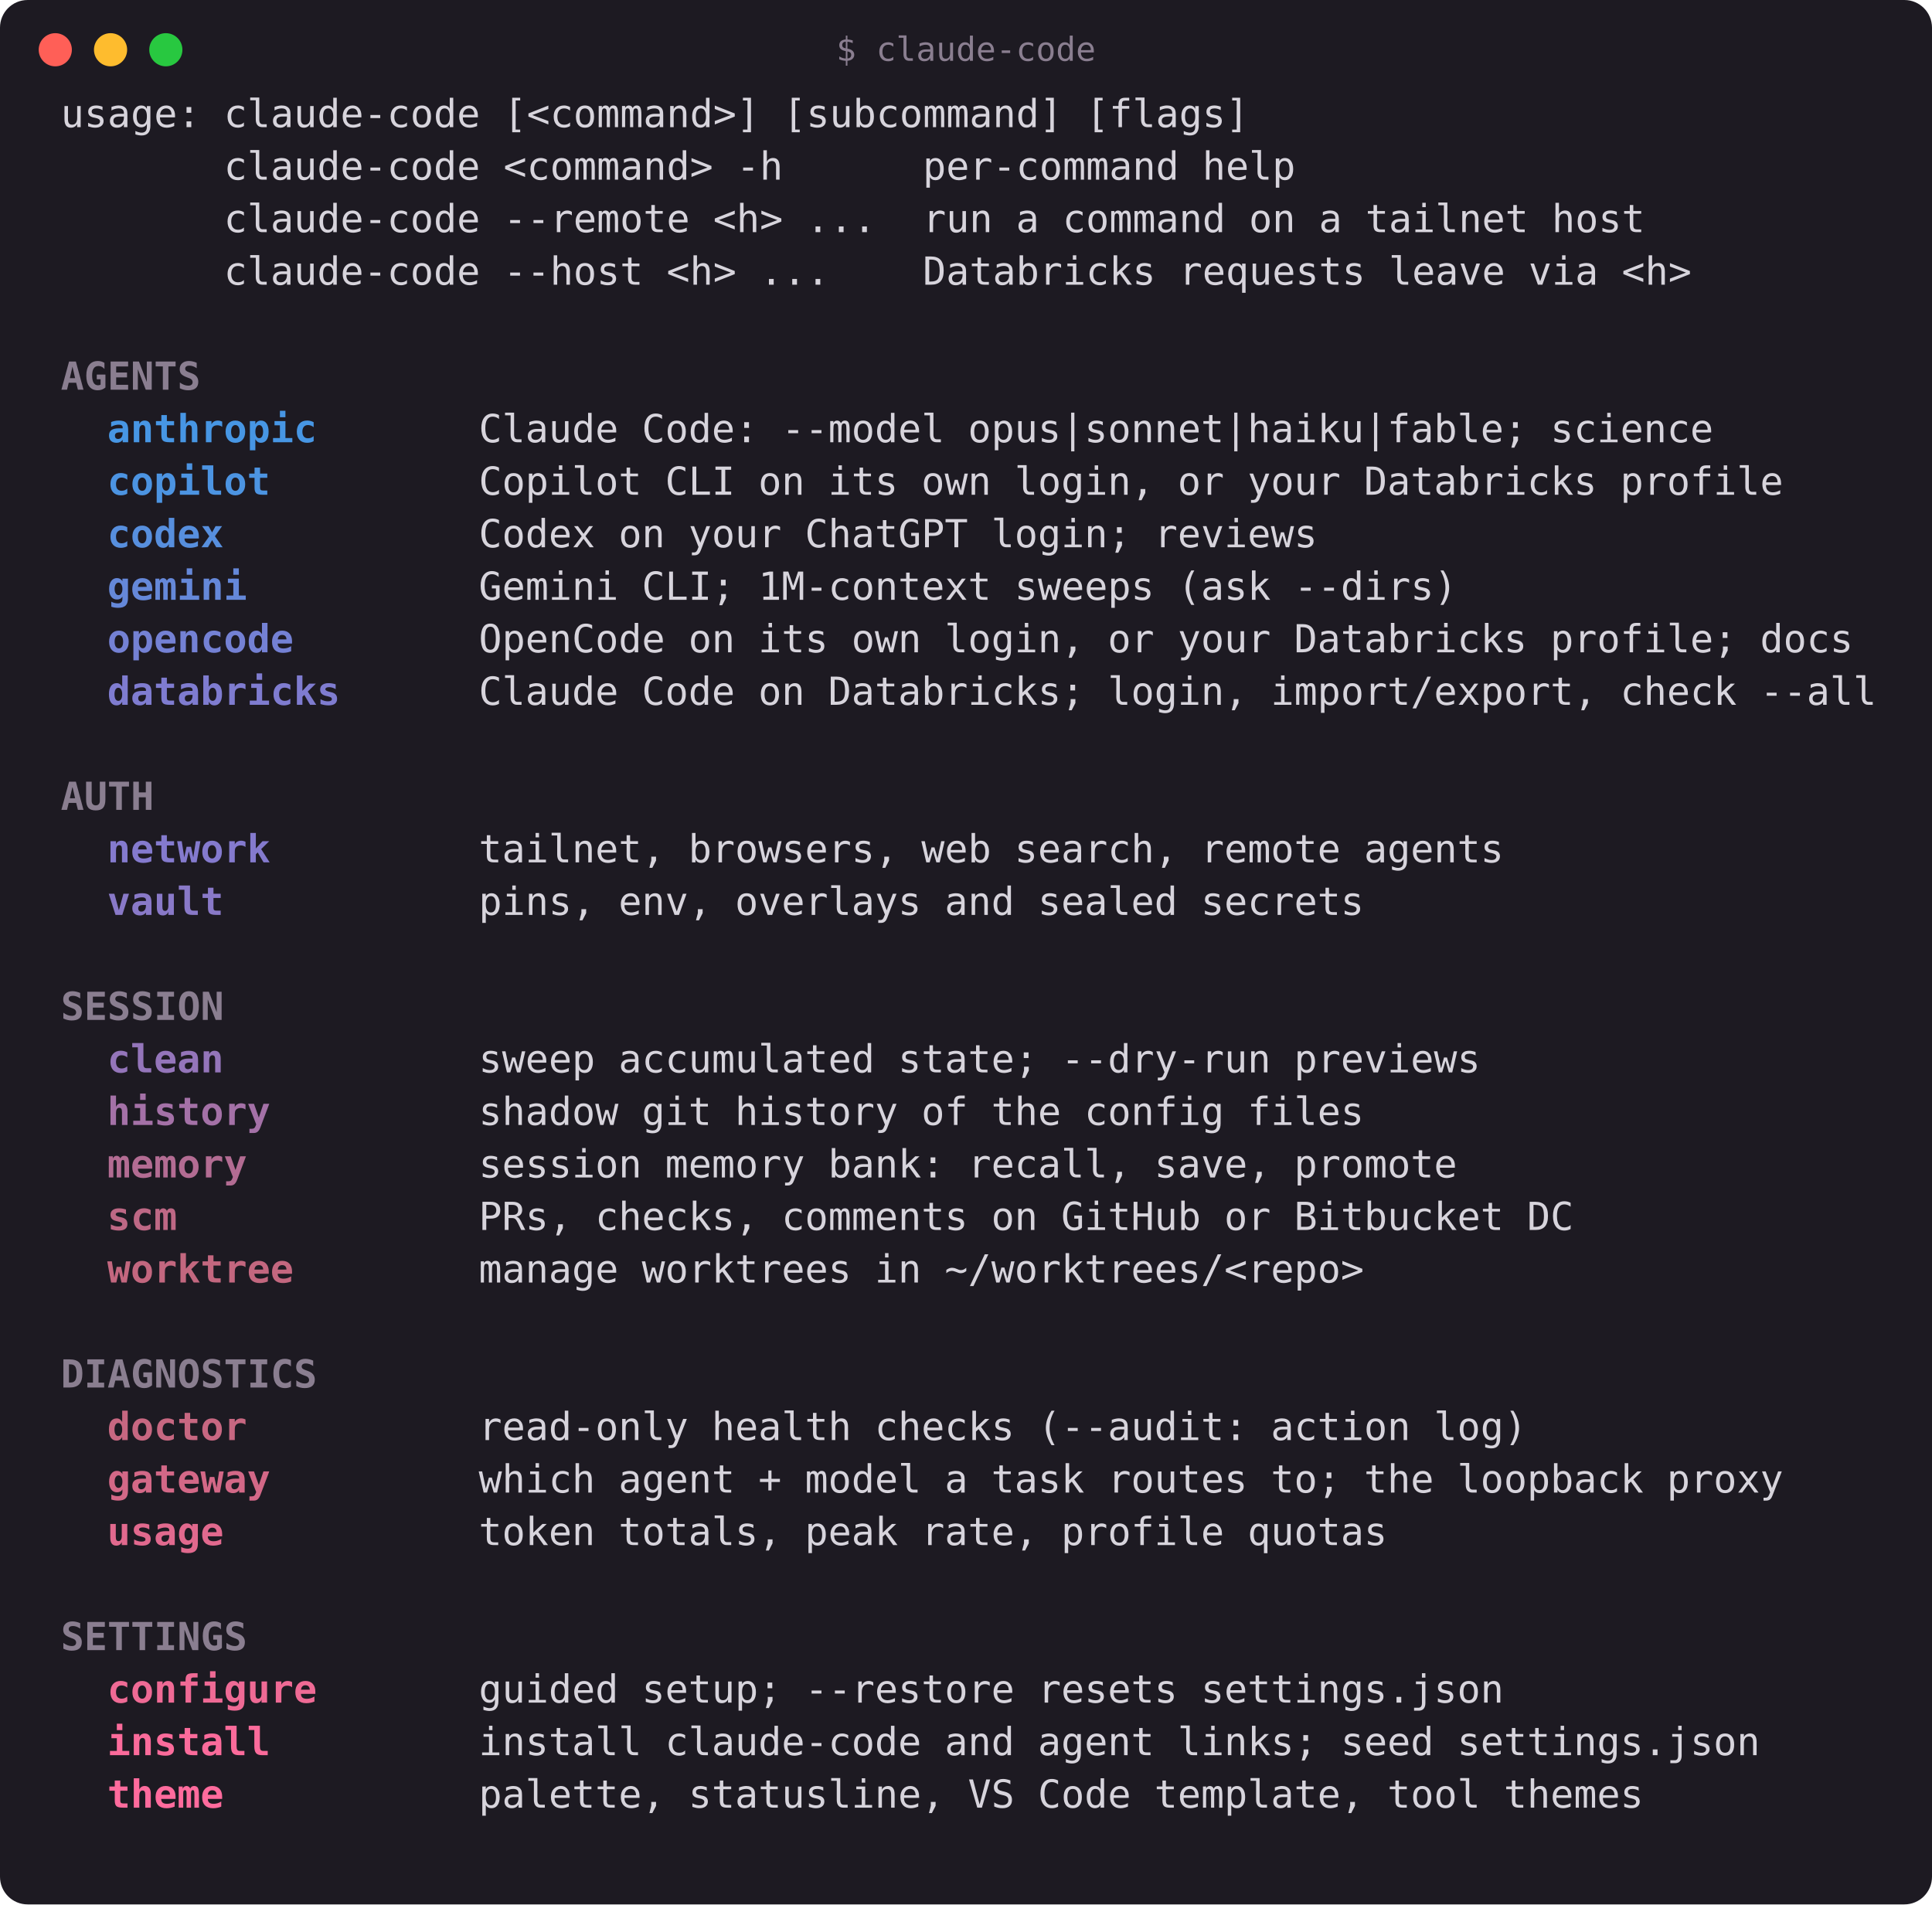
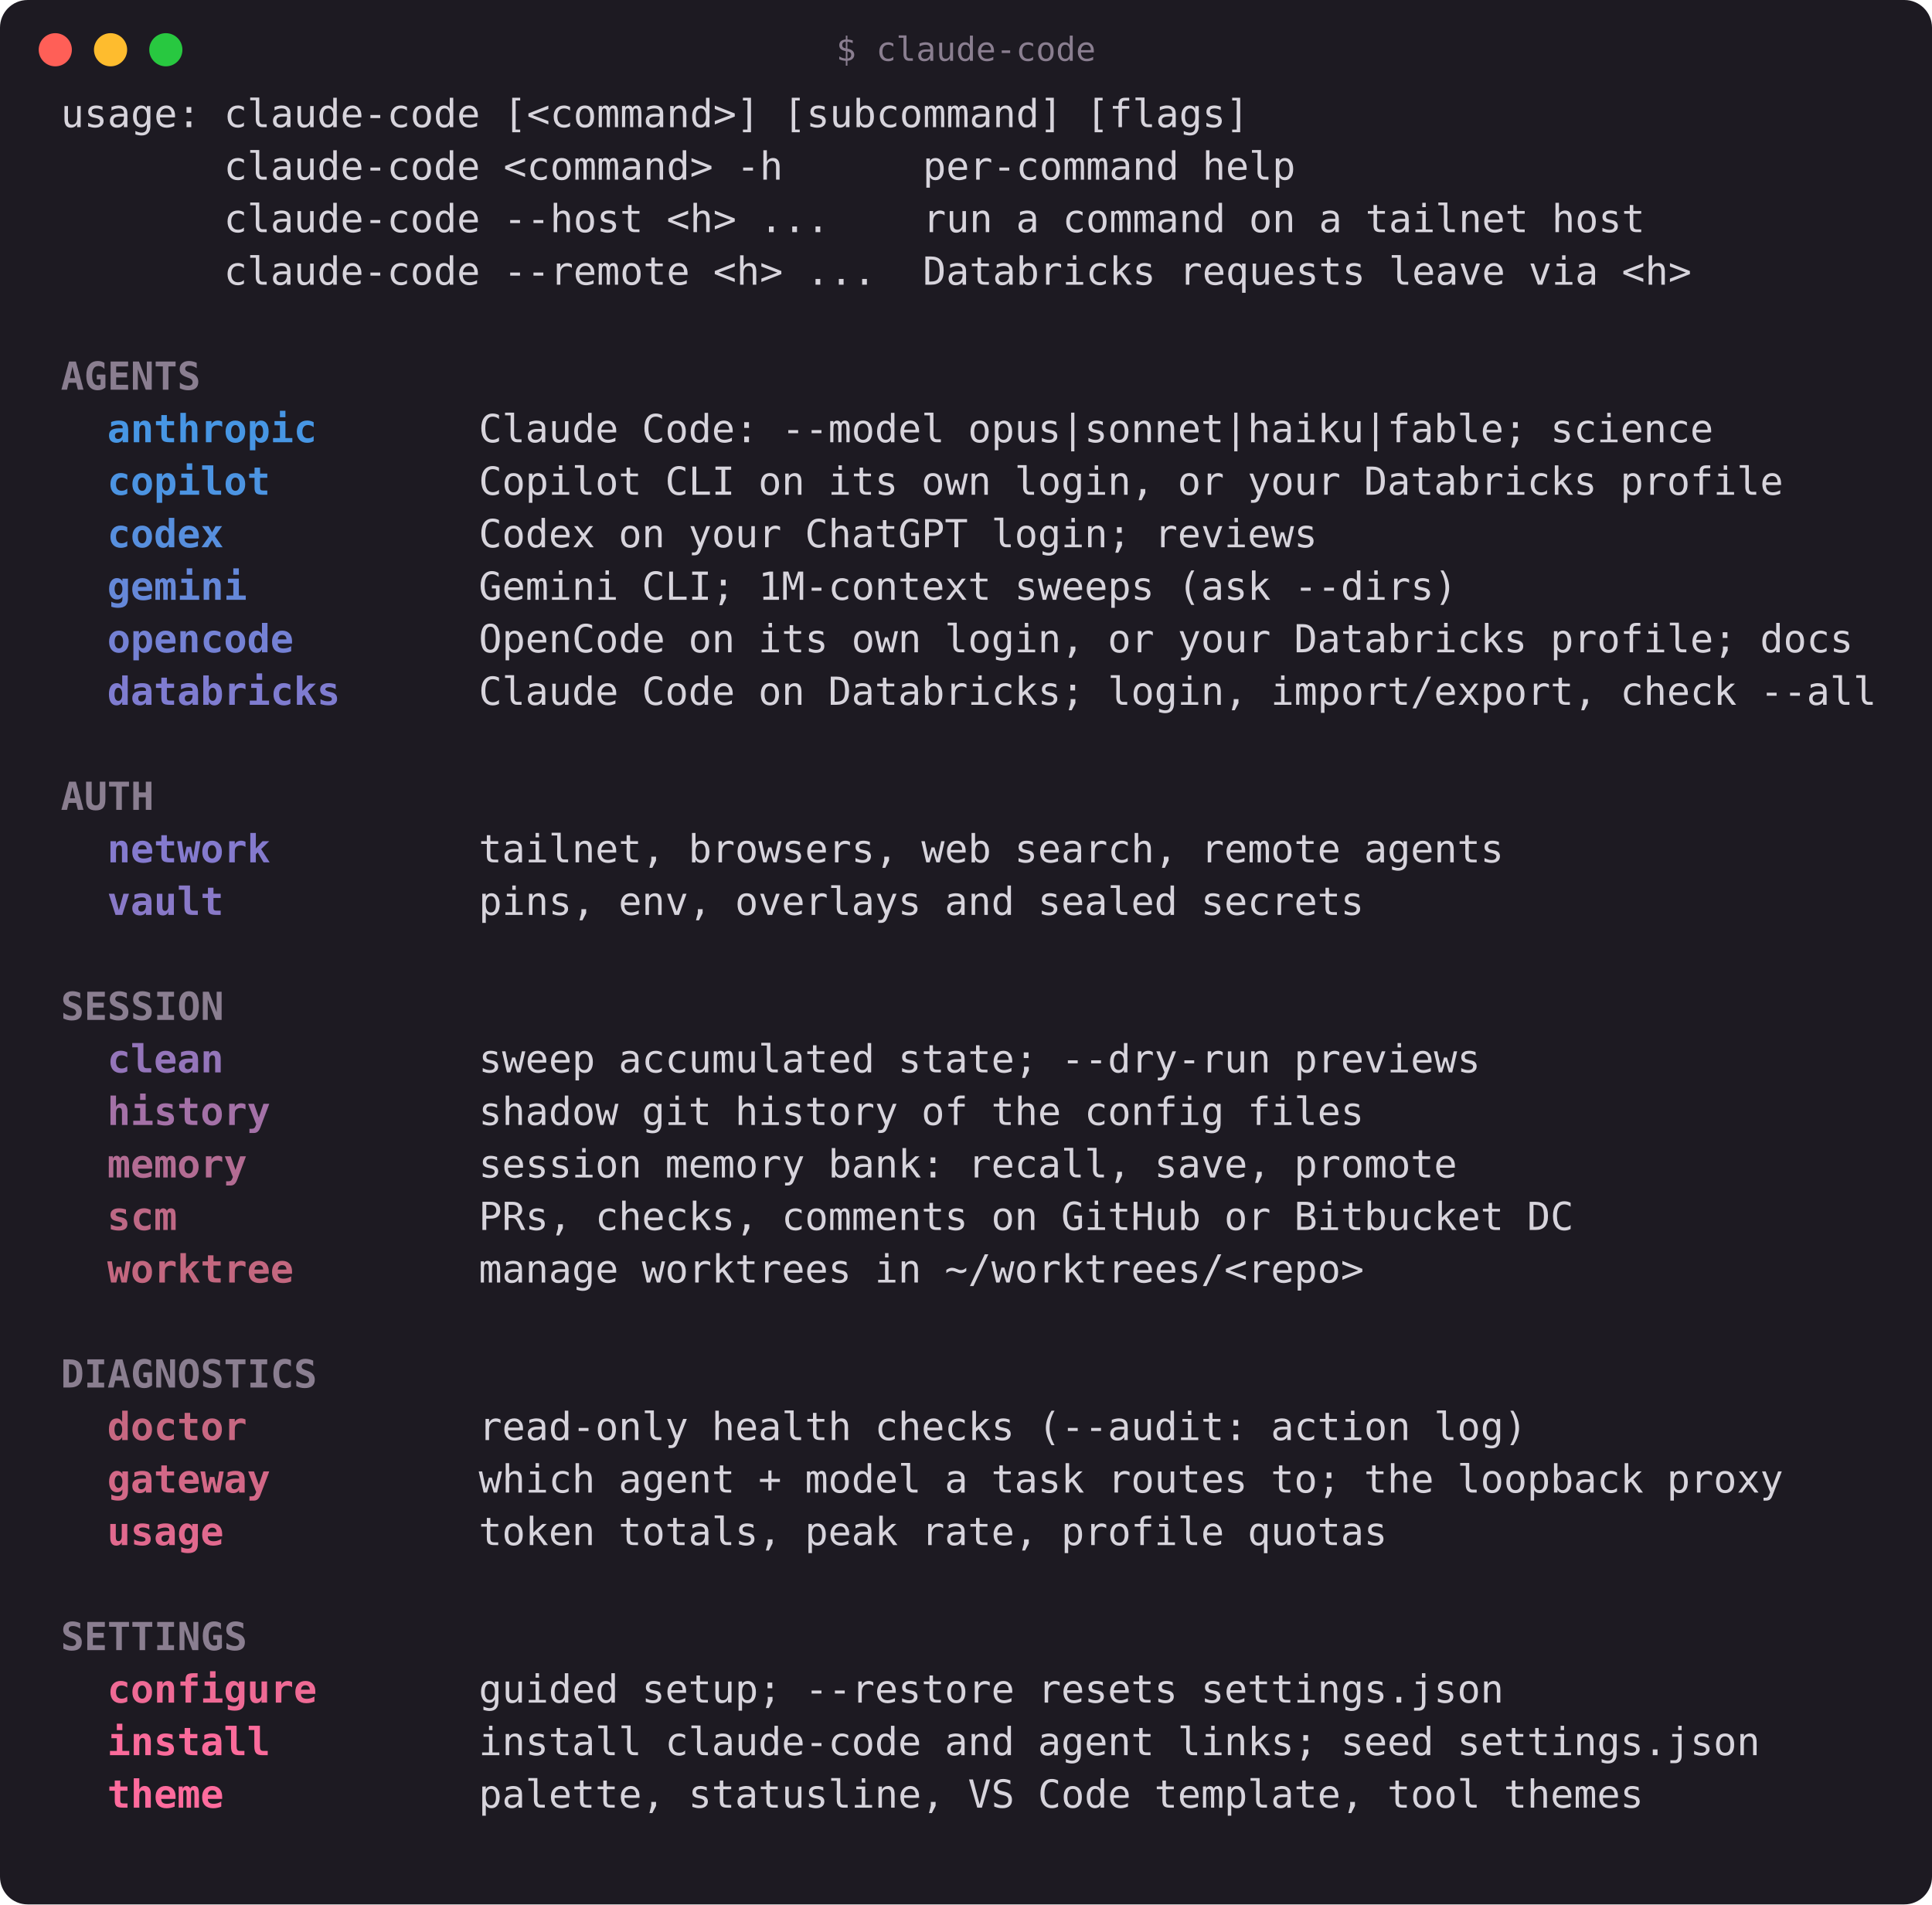
<svg xmlns="http://www.w3.org/2000/svg" width="699" height="689" viewBox="0 0 699 689" role="img" aria-label="claude-code help menu">
  <rect width="699" height="689" rx="10" fill="#1d1a22" />
  <circle cx="20" cy="18" r="6" fill="#ff5f57" />
  <circle cx="40" cy="18" r="6" fill="#febc2e" />
  <circle cx="60" cy="18" r="6" fill="#28c840" />
  <text x="349.5" y="22" fill="#8a7e90" font-family="ui-monospace,SFMono-Regular,Menlo,Consolas,monospace" font-size="12" text-anchor="middle">$ claude-code</text>
  <g font-family="ui-monospace,SFMono-Regular,Menlo,Consolas,monospace" font-size="14" xml:space="preserve">
    <text x="22.0" y="46" fill="#d7d4dc">usage: claude-code [&lt;command&gt;] [subcommand] [flags]</text>
    <text x="22.0" y="65" fill="#d7d4dc">       claude-code &lt;command&gt; -h      per-command help</text>
-     <text x="22.0" y="84" fill="#d7d4dc">       claude-code --remote &lt;h&gt; ...  run a command on a tailnet host</text>
-     <text x="22.0" y="103" fill="#d7d4dc">       claude-code --host &lt;h&gt; ...    Databricks requests leave via &lt;h&gt;</text>
+     <text x="22.0" y="84" fill="#d7d4dc">       claude-code --host &lt;h&gt; ...    run a command on a tailnet host</text>
+     <text x="22.0" y="103" fill="#d7d4dc">       claude-code --remote &lt;h&gt; ...  Databricks requests leave via &lt;h&gt;</text>
    <text x="22.0" y="141" fill="#8a7e90" font-weight="bold">AGENTS</text>
    <text x="22.0" y="160" fill="#d7d4dc">  </text>
    <text x="38.8" y="160" fill="#4796e4" font-weight="bold">anthropic       </text>
    <text x="173.2" y="160" fill="#d7d4dc">Claude Code: --model opus|sonnet|haiku|fable; science</text>
    <text x="22.0" y="179" fill="#d7d4dc">  </text>
    <text x="38.8" y="179" fill="#4c94e2" font-weight="bold">copilot         </text>
    <text x="173.2" y="179" fill="#d7d4dc">Copilot CLI on its own login, or your Databricks profile</text>
    <text x="22.0" y="198" fill="#d7d4dc">  </text>
    <text x="38.8" y="198" fill="#578fde" font-weight="bold">codex           </text>
    <text x="173.2" y="198" fill="#d7d4dc">Codex on your ChatGPT login; reviews</text>
    <text x="22.0" y="217" fill="#d7d4dc">  </text>
    <text x="38.8" y="217" fill="#6588d9" font-weight="bold">gemini          </text>
    <text x="173.2" y="217" fill="#d7d4dc">Gemini CLI; 1M-context sweeps (ask --dirs)</text>
    <text x="22.0" y="236" fill="#d7d4dc">  </text>
    <text x="38.8" y="236" fill="#7481d4" font-weight="bold">opencode        </text>
    <text x="173.2" y="236" fill="#d7d4dc">OpenCode on its own login, or your Databricks profile; docs</text>
    <text x="22.0" y="255" fill="#d7d4dc">  </text>
    <text x="38.8" y="255" fill="#7f7cd0" font-weight="bold">databricks      </text>
    <text x="173.2" y="255" fill="#d7d4dc">Claude Code on Databricks; login, import/export, check --all</text>
    <text x="22.0" y="293" fill="#8a7e90" font-weight="bold">AUTH</text>
    <text x="22.0" y="312" fill="#d7d4dc">  </text>
    <text x="38.8" y="312" fill="#847ace" font-weight="bold">network         </text>
    <text x="173.2" y="312" fill="#d7d4dc">tailnet, browsers, web search, remote agents</text>
    <text x="22.0" y="331" fill="#d7d4dc">  </text>
    <text x="38.8" y="331" fill="#8979c8" font-weight="bold">vault           </text>
    <text x="173.2" y="331" fill="#d7d4dc">pins, env, overlays and sealed secrets</text>
    <text x="22.0" y="369" fill="#8a7e90" font-weight="bold">SESSION</text>
    <text x="22.0" y="388" fill="#d7d4dc">  </text>
    <text x="38.8" y="388" fill="#9475ba" font-weight="bold">clean           </text>
    <text x="173.2" y="388" fill="#d7d4dc">sweep accumulated state; --dry-run previews</text>
    <text x="22.0" y="407" fill="#d7d4dc">  </text>
    <text x="38.8" y="407" fill="#a471a7" font-weight="bold">history         </text>
    <text x="173.2" y="407" fill="#d7d4dc">shadow git history of the config files</text>
    <text x="22.0" y="426" fill="#d7d4dc">  </text>
    <text x="38.8" y="426" fill="#b36c93" font-weight="bold">memory          </text>
    <text x="173.2" y="426" fill="#d7d4dc">session memory bank: recall, save, promote</text>
    <text x="22.0" y="445" fill="#d7d4dc">  </text>
    <text x="38.8" y="445" fill="#be6885" font-weight="bold">scm             </text>
    <text x="173.2" y="445" fill="#d7d4dc">PRs, checks, comments on GitHub or Bitbucket DC</text>
    <text x="22.0" y="464" fill="#d7d4dc">  </text>
    <text x="38.8" y="464" fill="#c3677f" font-weight="bold">worktree        </text>
    <text x="173.2" y="464" fill="#d7d4dc">manage worktrees in ~/worktrees/&lt;repo&gt;</text>
    <text x="22.0" y="502" fill="#8a7e90" font-weight="bold">DIAGNOSTICS</text>
    <text x="22.0" y="521" fill="#d7d4dc">  </text>
    <text x="38.8" y="521" fill="#c76781" font-weight="bold">doctor          </text>
    <text x="173.2" y="521" fill="#d7d4dc">read-only health checks (--audit: action log)</text>
    <text x="22.0" y="540" fill="#d7d4dc">  </text>
    <text x="38.8" y="540" fill="#d36887" font-weight="bold">gateway         </text>
    <text x="173.2" y="540" fill="#d7d4dc">which agent + model a task routes to; the loopback proxy</text>
    <text x="22.0" y="559" fill="#d7d4dc">  </text>
    <text x="38.8" y="559" fill="#e1698e" font-weight="bold">usage           </text>
    <text x="173.2" y="559" fill="#d7d4dc">token totals, peak rate, profile quotas</text>
    <text x="22.0" y="597" fill="#8a7e90" font-weight="bold">SETTINGS</text>
    <text x="22.0" y="616" fill="#d7d4dc">  </text>
    <text x="38.8" y="616" fill="#ef6a95" font-weight="bold">configure       </text>
    <text x="173.2" y="616" fill="#d7d4dc">guided setup; --restore resets settings.json</text>
    <text x="22.0" y="635" fill="#d7d4dc">  </text>
    <text x="38.8" y="635" fill="#fb6b9b" font-weight="bold">install         </text>
    <text x="173.2" y="635" fill="#d7d4dc">install claude-code and agent links; seed settings.json</text>
    <text x="22.0" y="654" fill="#d7d4dc">  </text>
    <text x="38.8" y="654" fill="#ff6b9d" font-weight="bold">theme           </text>
    <text x="173.2" y="654" fill="#d7d4dc">palette, statusline, VS Code template, tool themes</text>
  </g>
</svg>
